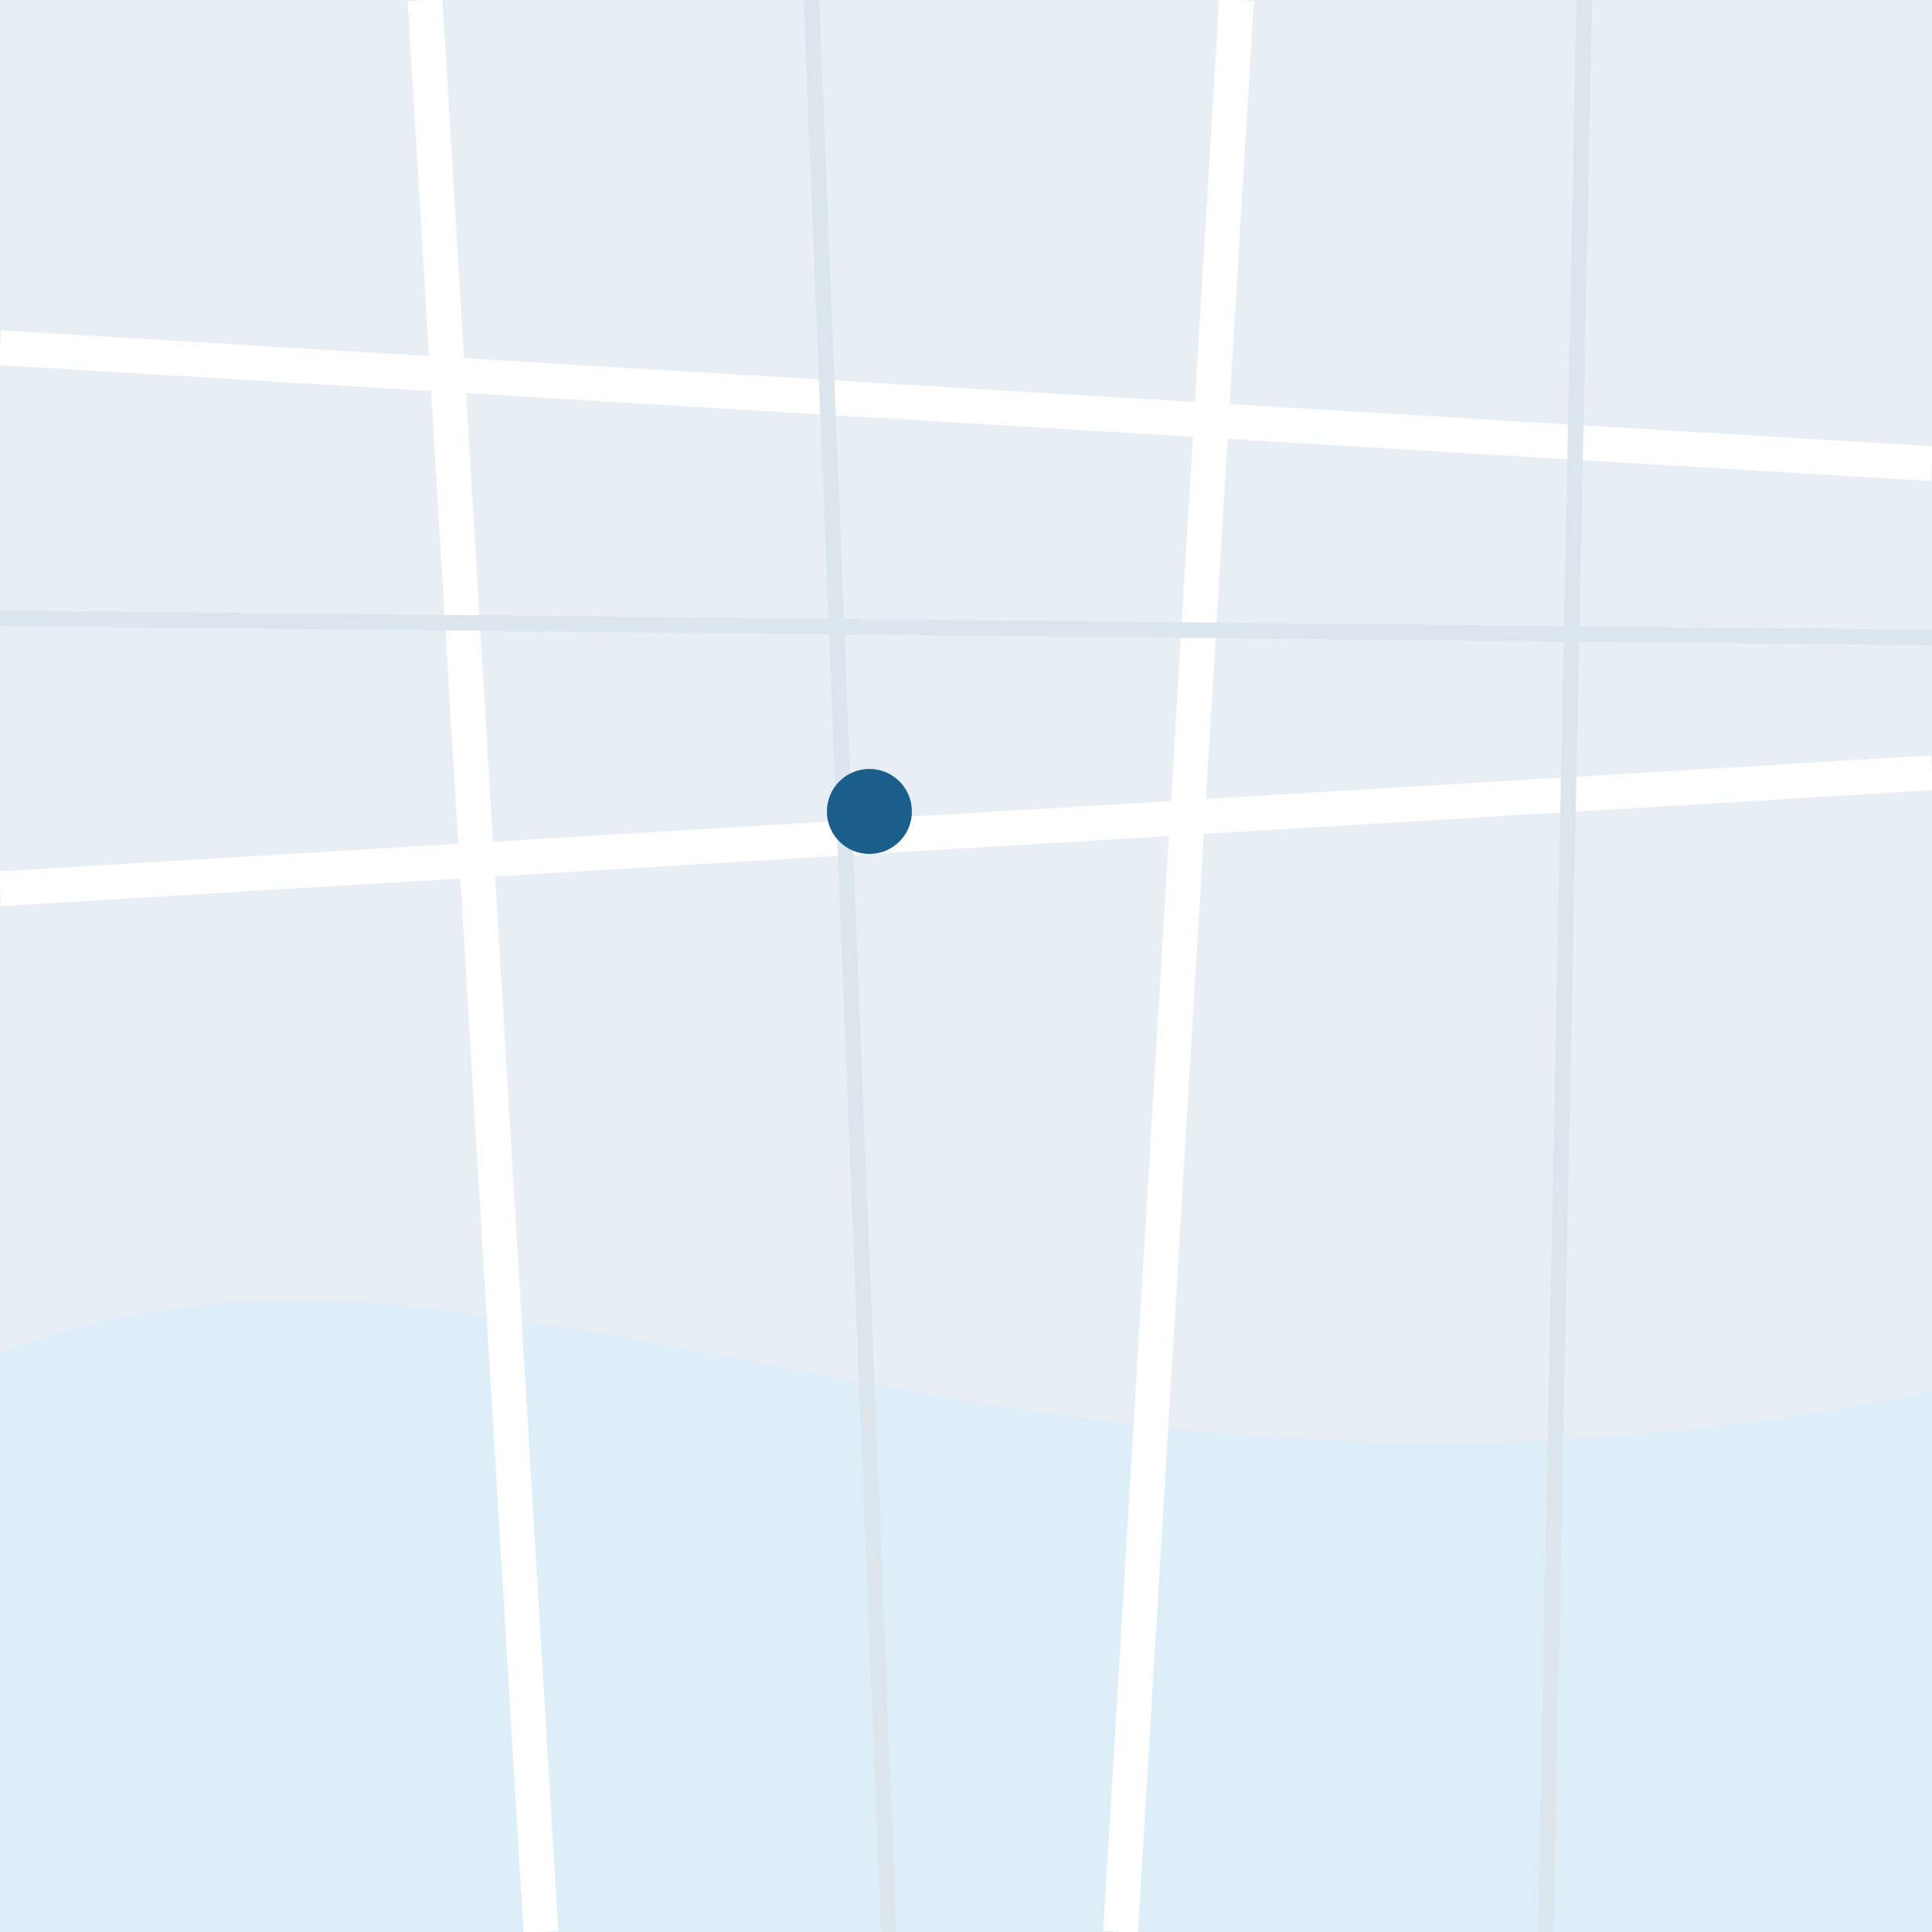
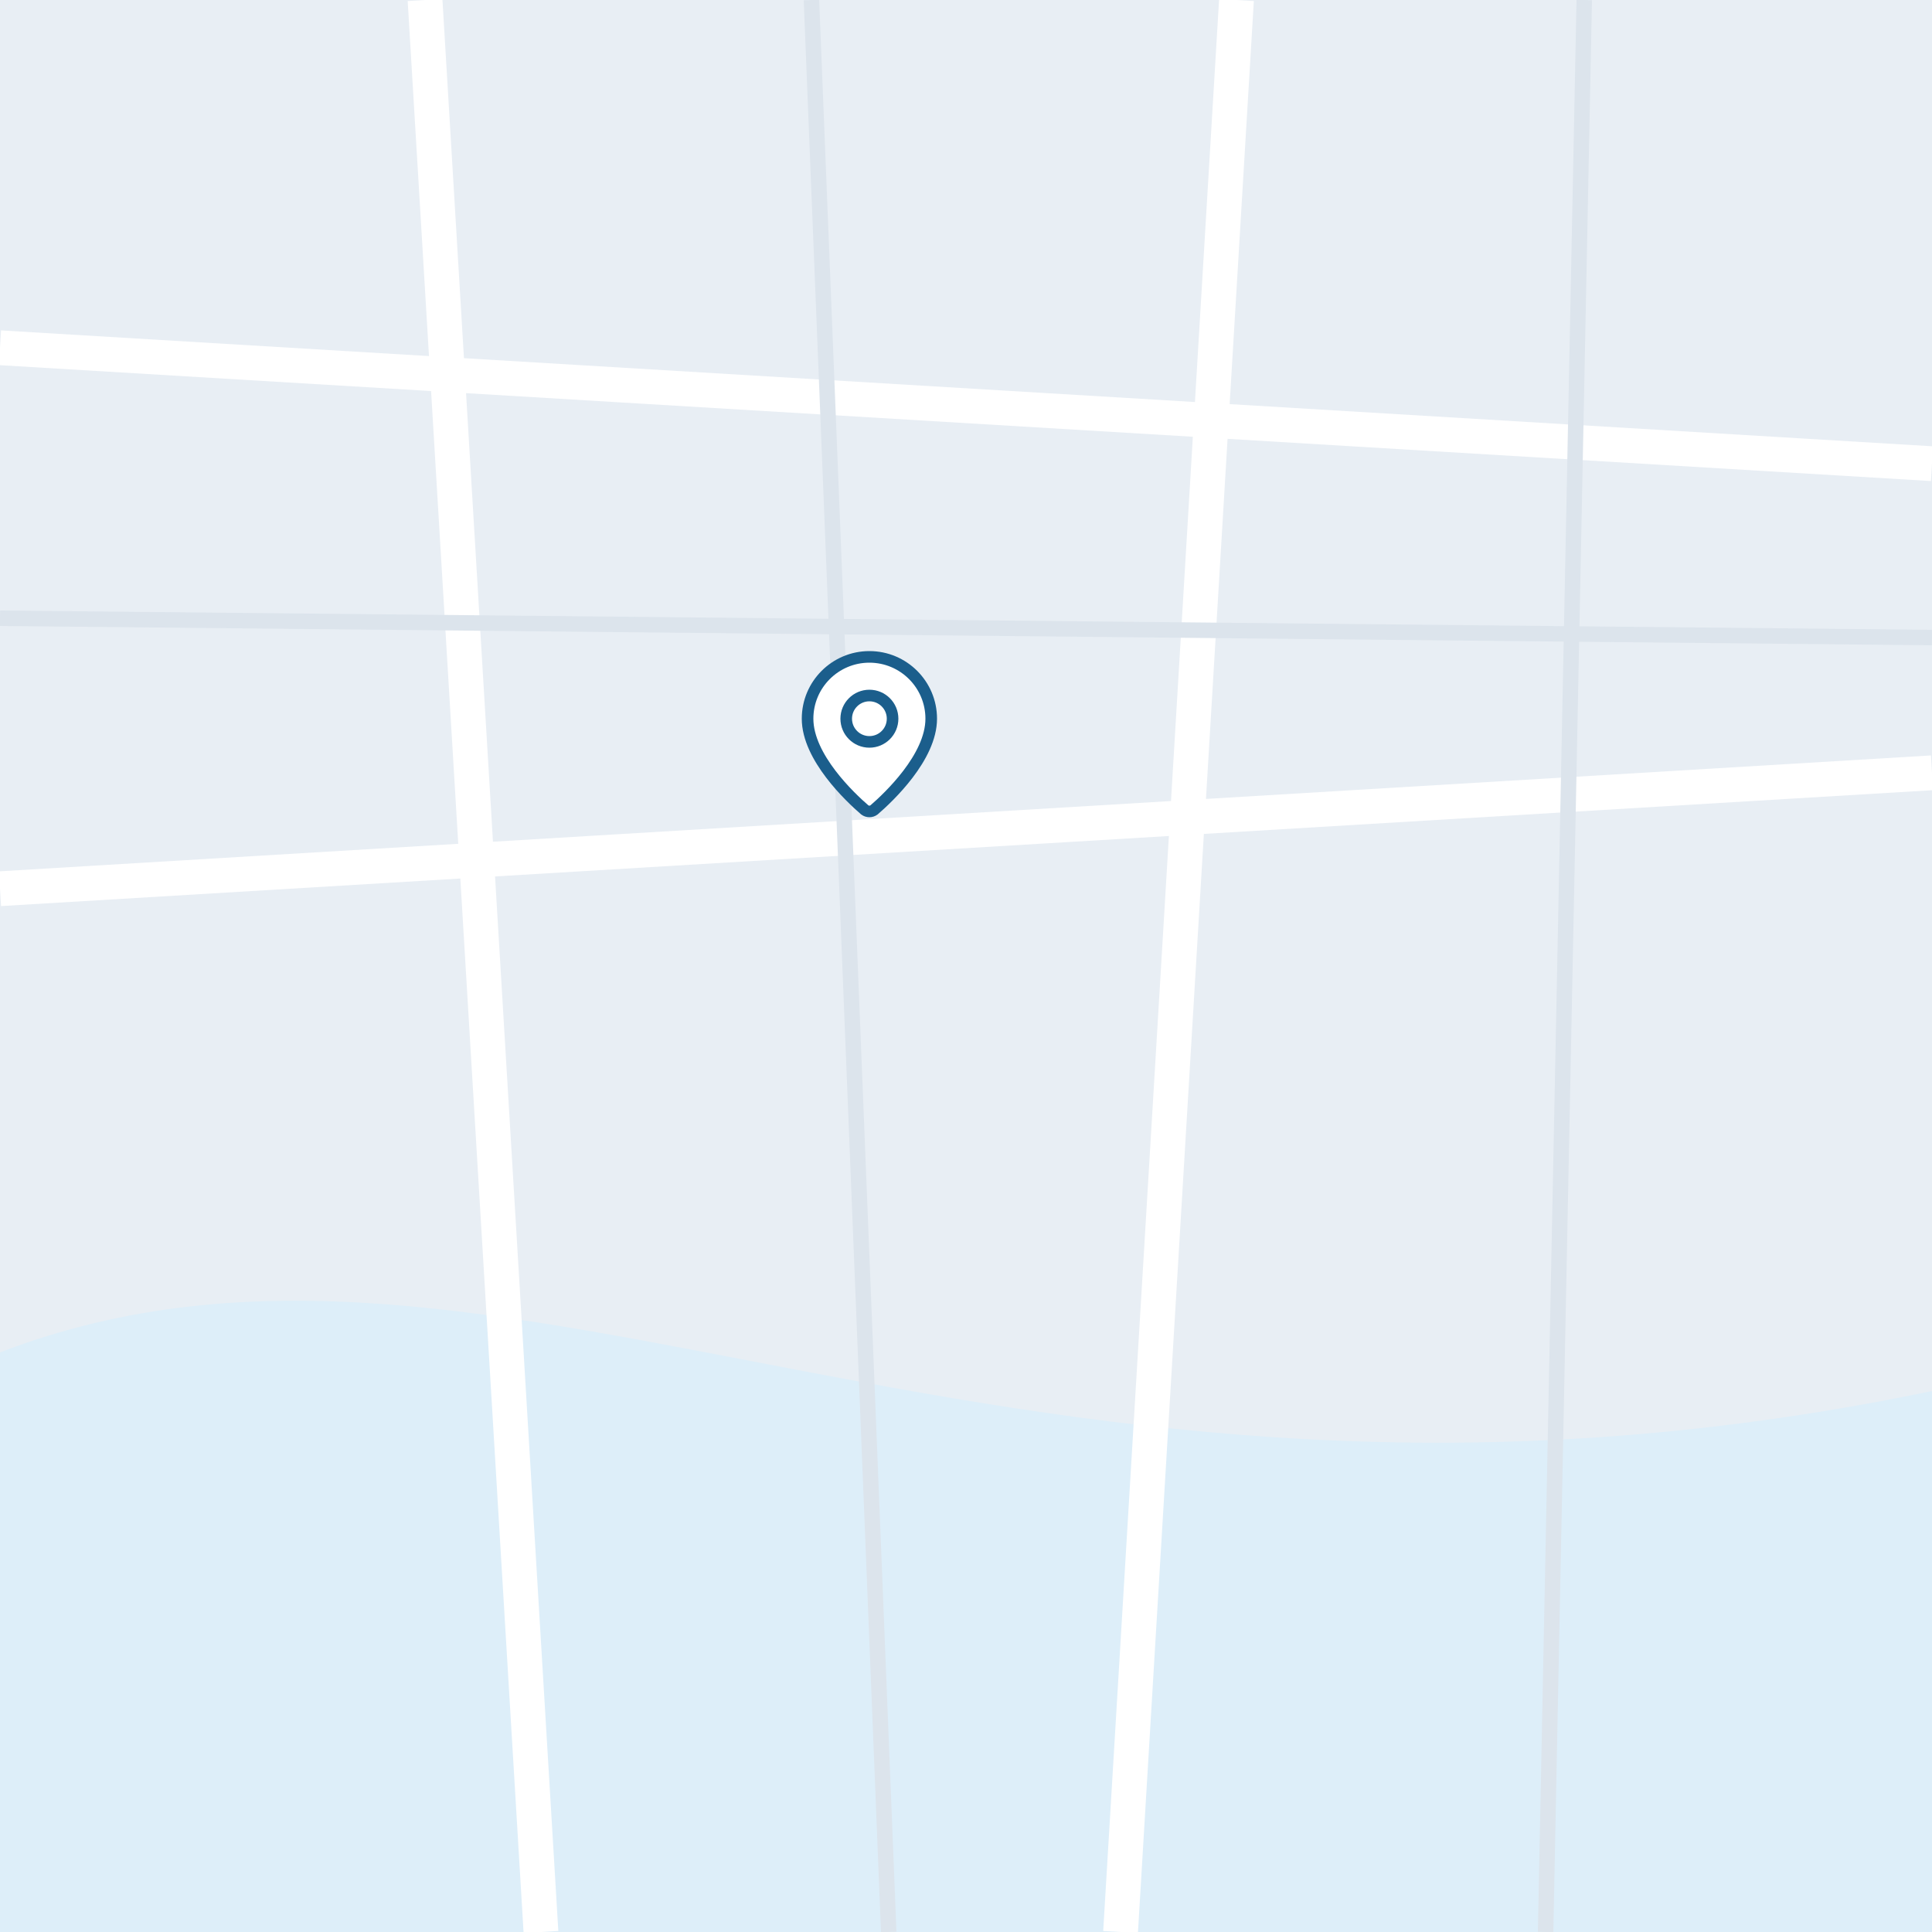
<svg xmlns="http://www.w3.org/2000/svg" viewBox="0 0 1000 1000" width="1000" height="1000" role="img" aria-label="Map placeholder">
  <rect width="1000" height="1000" fill="#E8EEF4" />
  <path d="M0 700C260 600 520 820 1000 720V1000H0Z" fill="#DDEEF9" />
  <path d="M0 180L1000 240M0 460L1000 400M220 0L280 1000M640 0L580 1000" stroke="#FFFFFF" stroke-width="18" fill="none" />
  <path d="M0 320L1000 330M420 0L460 1000M820 0L800 1000" stroke="#DCE4EC" stroke-width="8" fill="none" />
-   <circle cx="450" cy="420" r="22" fill="#1B5E8C" />
+   <g transform="translate(402 332) scale(4)" fill="#FFFFFF" stroke="#1B5E8C" stroke-width="1.5" stroke-linejoin="round">
+     <path d="M20 10c0 4.993-5.539 10.193-7.399 11.799a1 1 0 0 1-1.202 0C9.539 20.193 4 14.993 4 10a8 8 0 0 1 16 0" />
+     <circle cx="12" cy="10" r="3" />
+   </g>
</svg>
